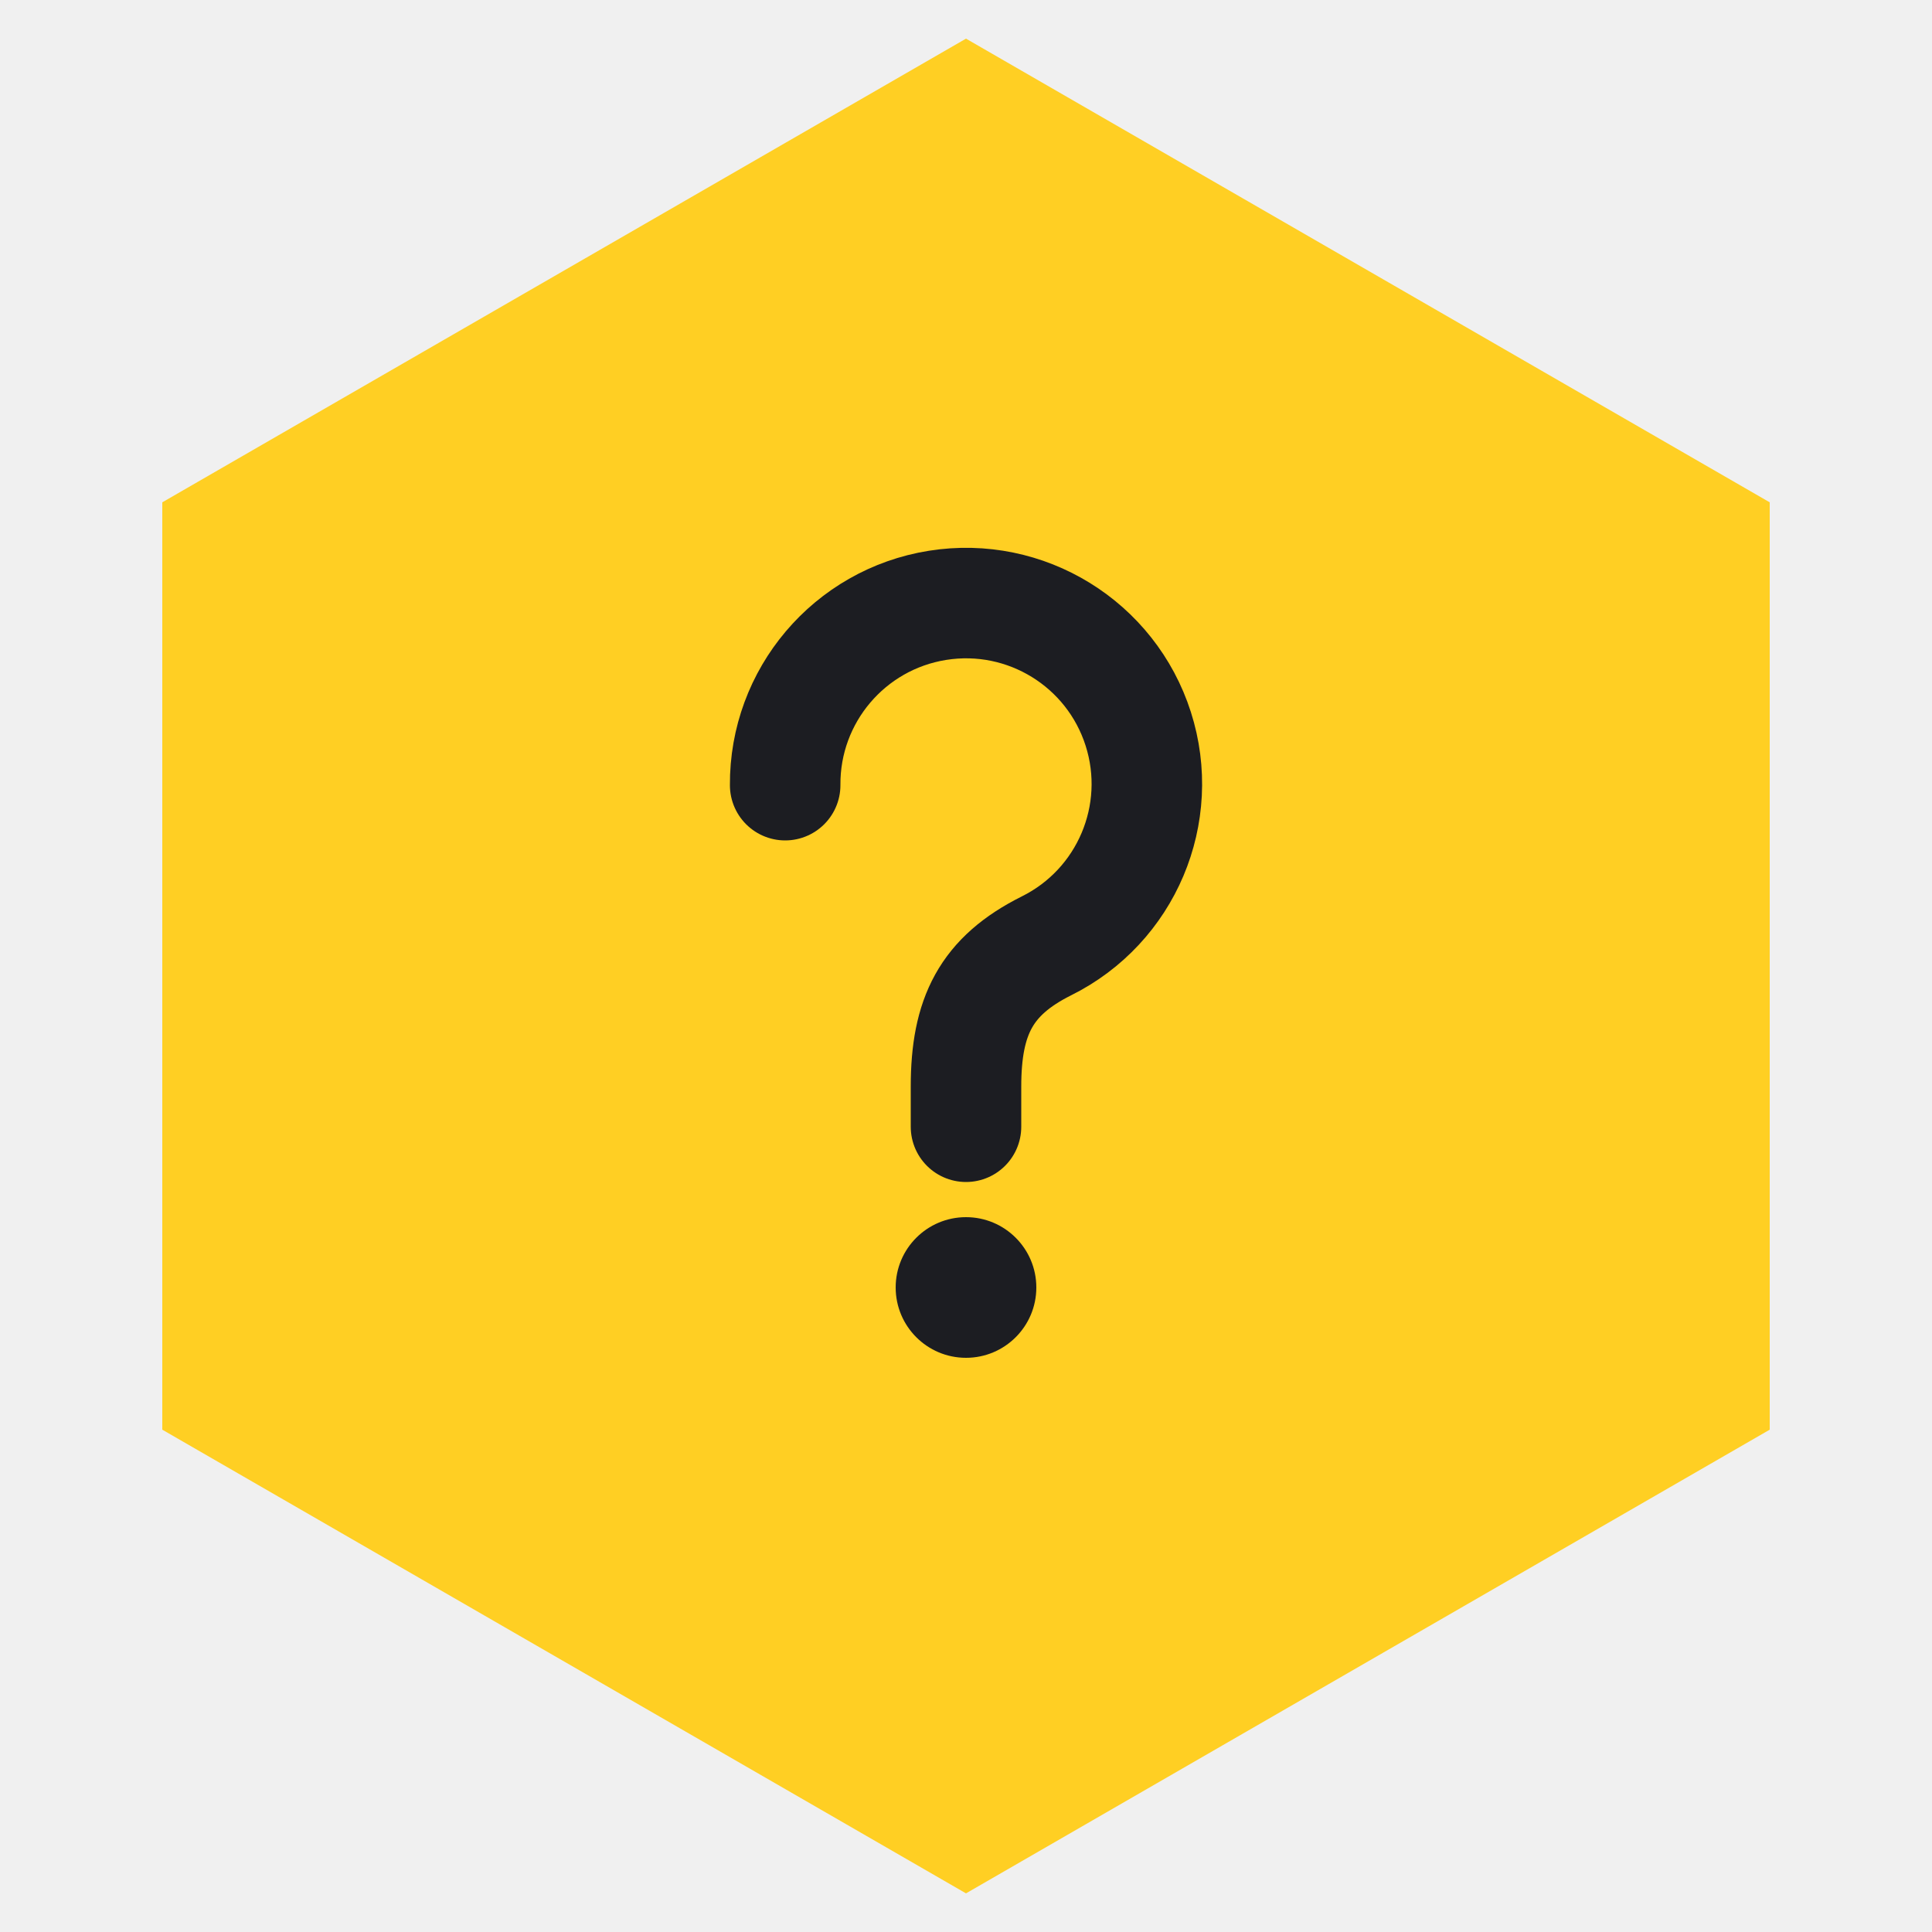
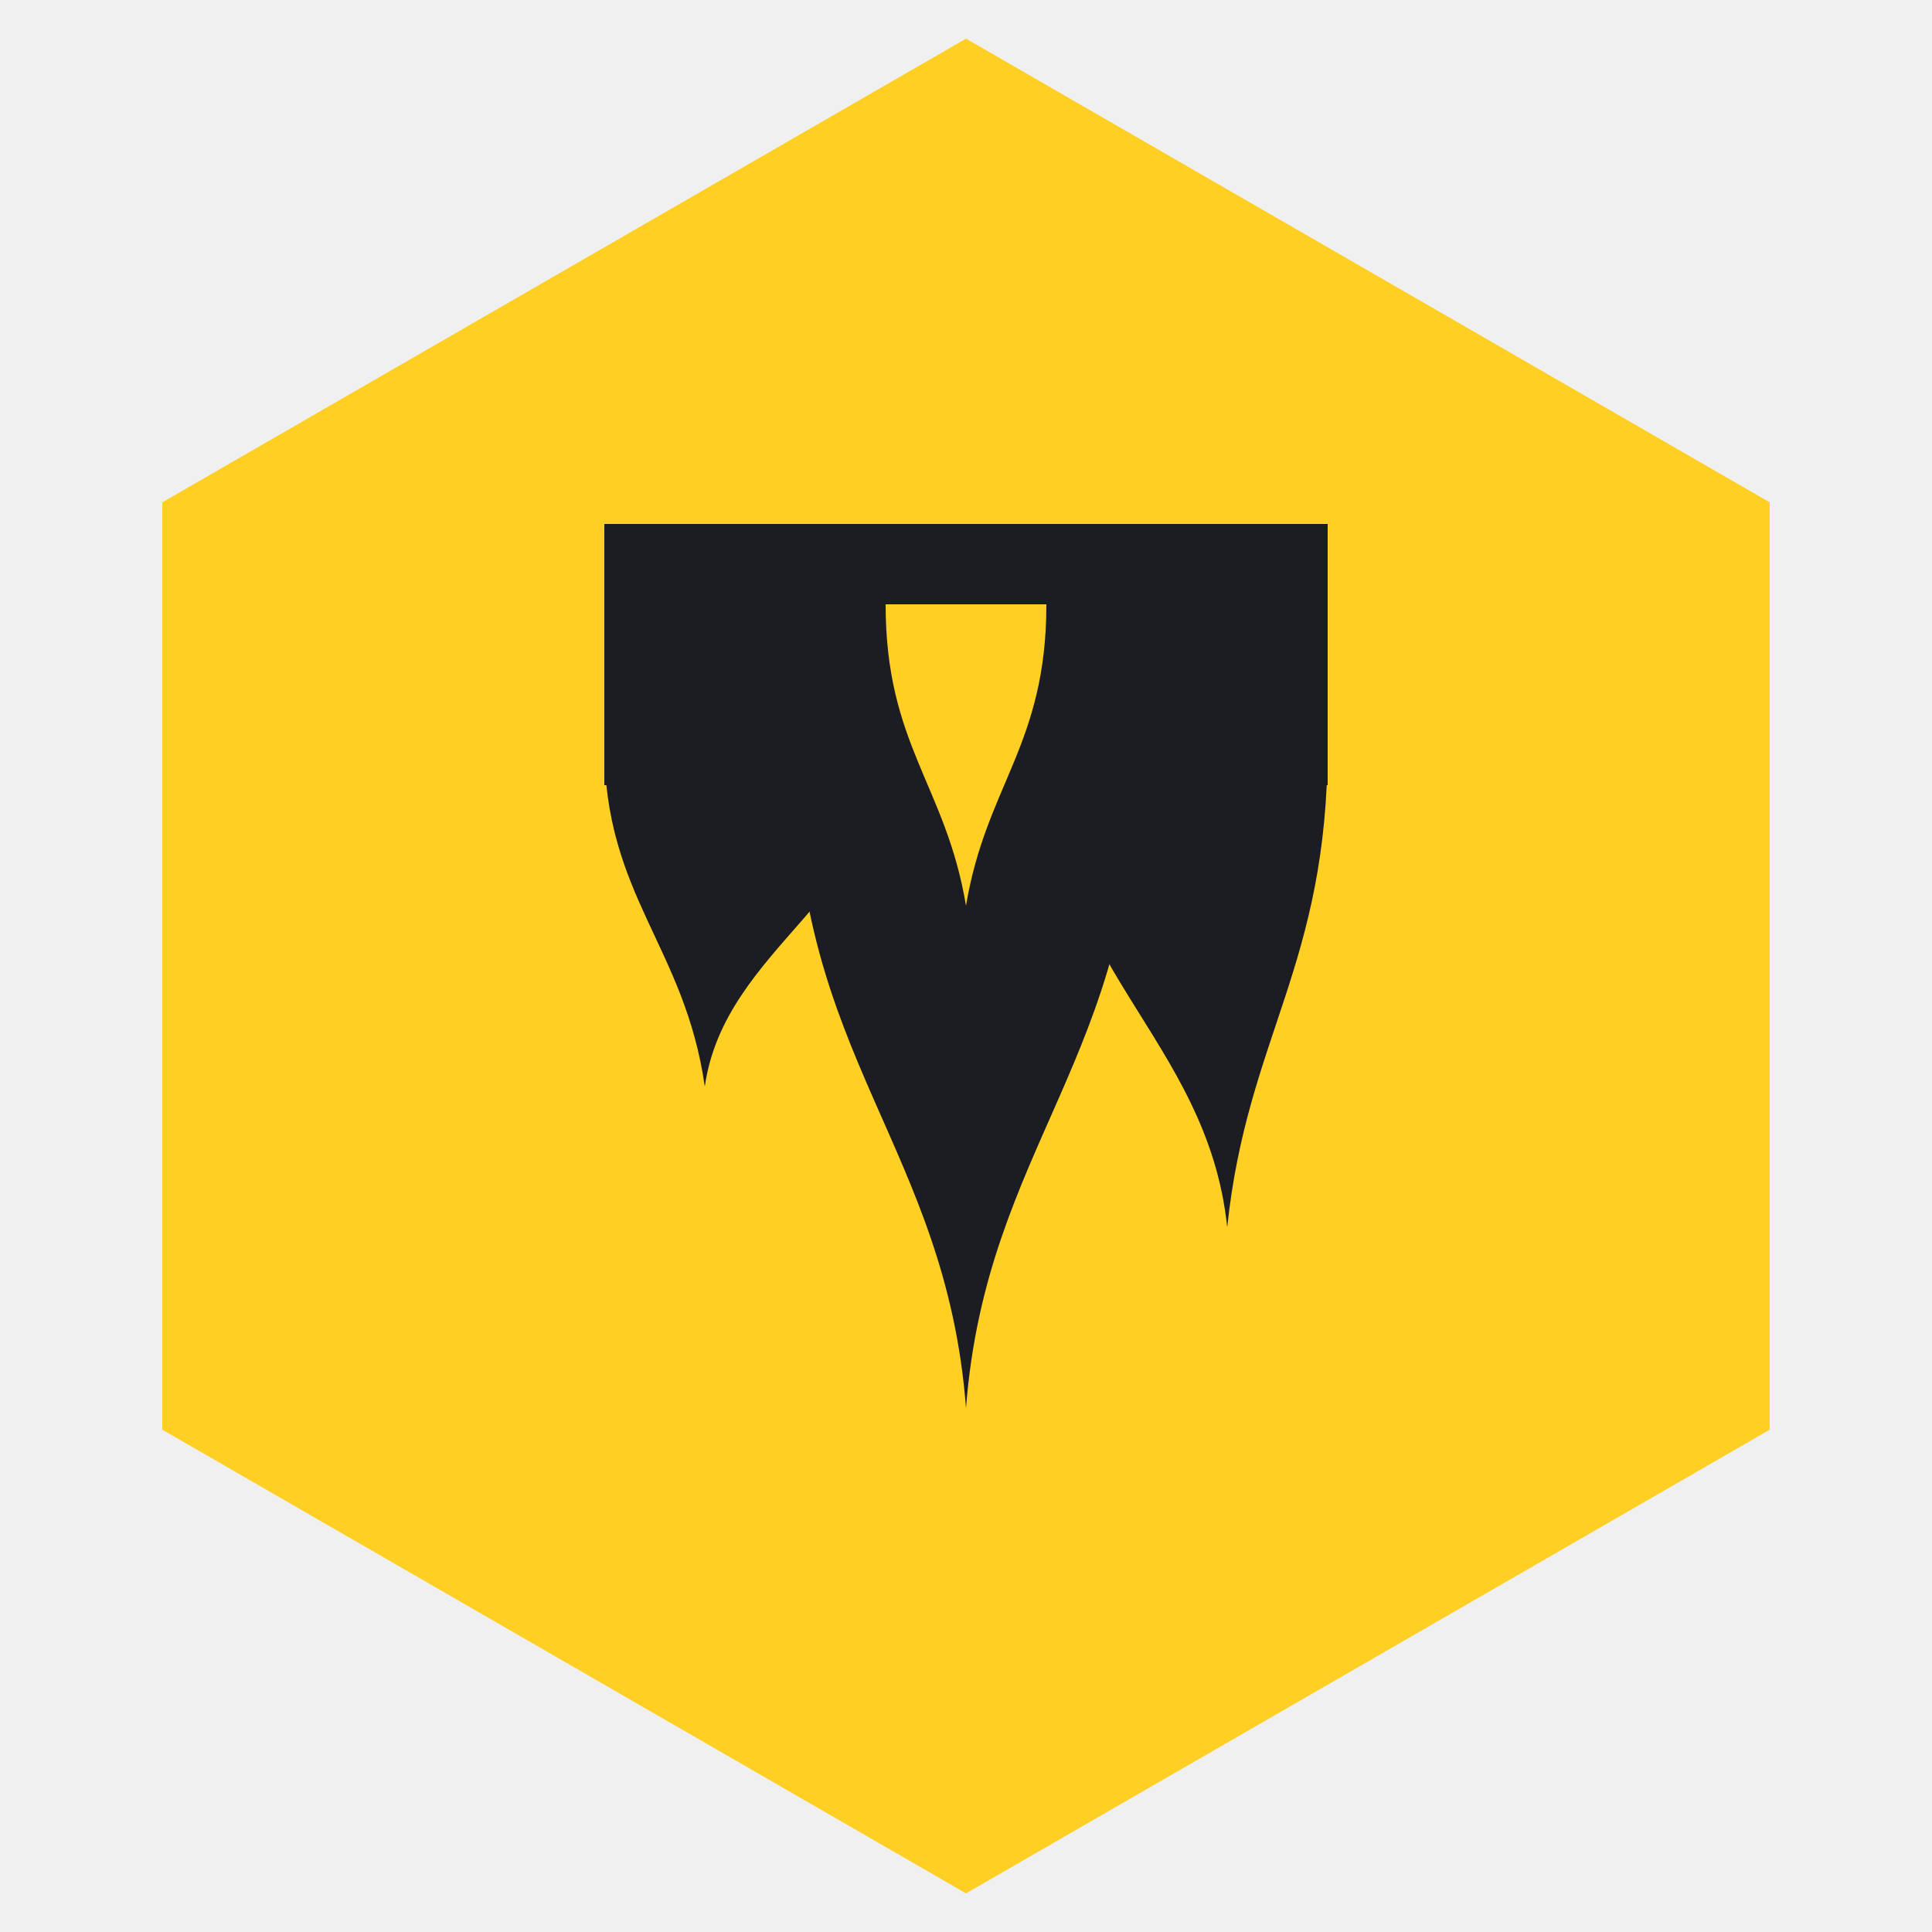
<svg xmlns="http://www.w3.org/2000/svg" viewBox="0 0 100 100">
  <polygon points="50.0,98.0 8.4,74.0 8.4,26.0 50.0,2.0 91.6,26.0 91.6,74.0" fill="#ffcf23" />
  <g transform="translate(24 24) scale(.52)">
    <g fill="#1c1d22" color="#1c1d22">
-       <path d="M32 32a18 18 0 1 1 26 16c-6 3-8 7-8 14v4" fill="none" stroke="currentColor" stroke-width="11" stroke-linecap="round" stroke-linejoin="round" />
-       <circle cx="50" cy="82" r="7" />
+       <mask id="k6a40a456" maskUnits="userSpaceOnUse" x="-100" y="-100" width="300" height="300">
+         <rect x="-100" y="-100" width="300" height="300" fill="#fff" />
+         <g fill="#000" color="#000">
+           <path d="M42 14C42 28 48 32 50 44C52 32 58 28 58 14z" fill-rule="nonzero" />
+         </g>
+       </mask>
+       <g mask="url(#k6a40a456)">
+         <path d="M14 6h72v26H14z" fill-rule="nonzero" />
+         <path d="M14 28C14 43 22 48 24 62C26 48 42 43 42 28z" fill-rule="nonzero" />
+         <path d="M33 30C33 59 48 68 50 94C52 68 67 59 67 30z" fill-rule="nonzero" />
+         <path d="M58 28C58 50 74 57 76 76C78 57 86 50 86 28z" fill-rule="nonzero" />
+       </g>
    </g>
  </g>
</svg>
